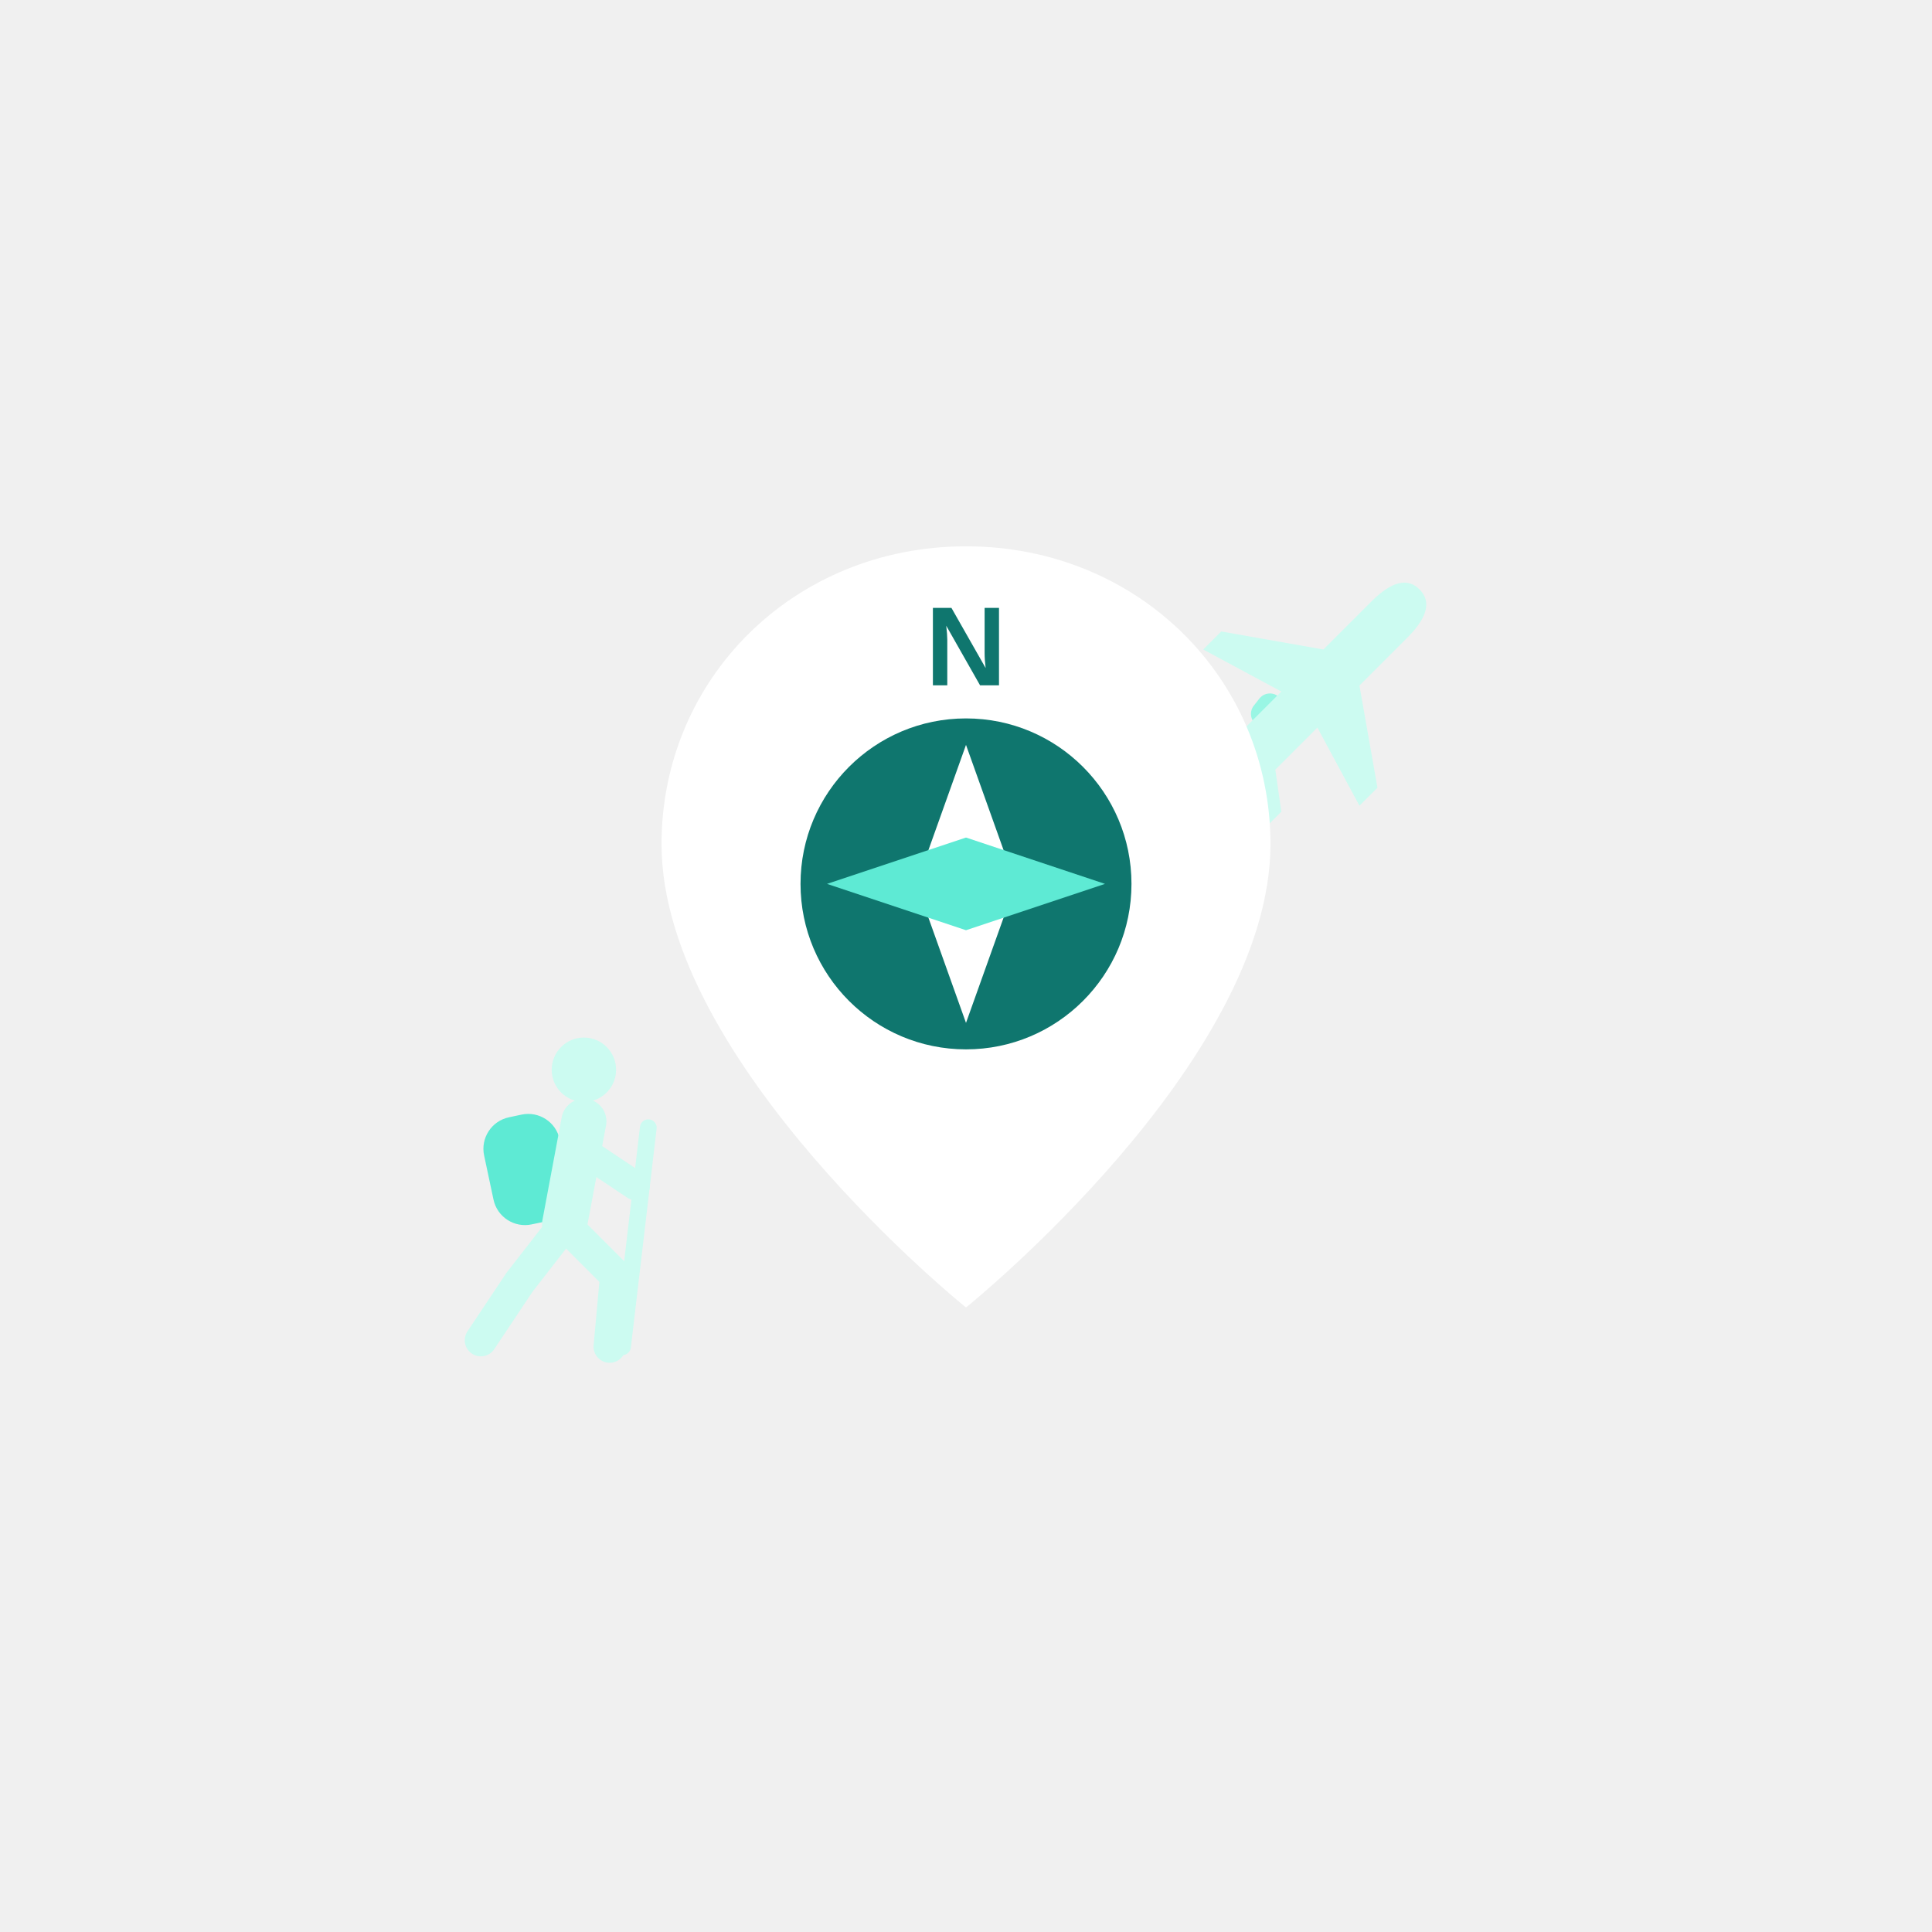
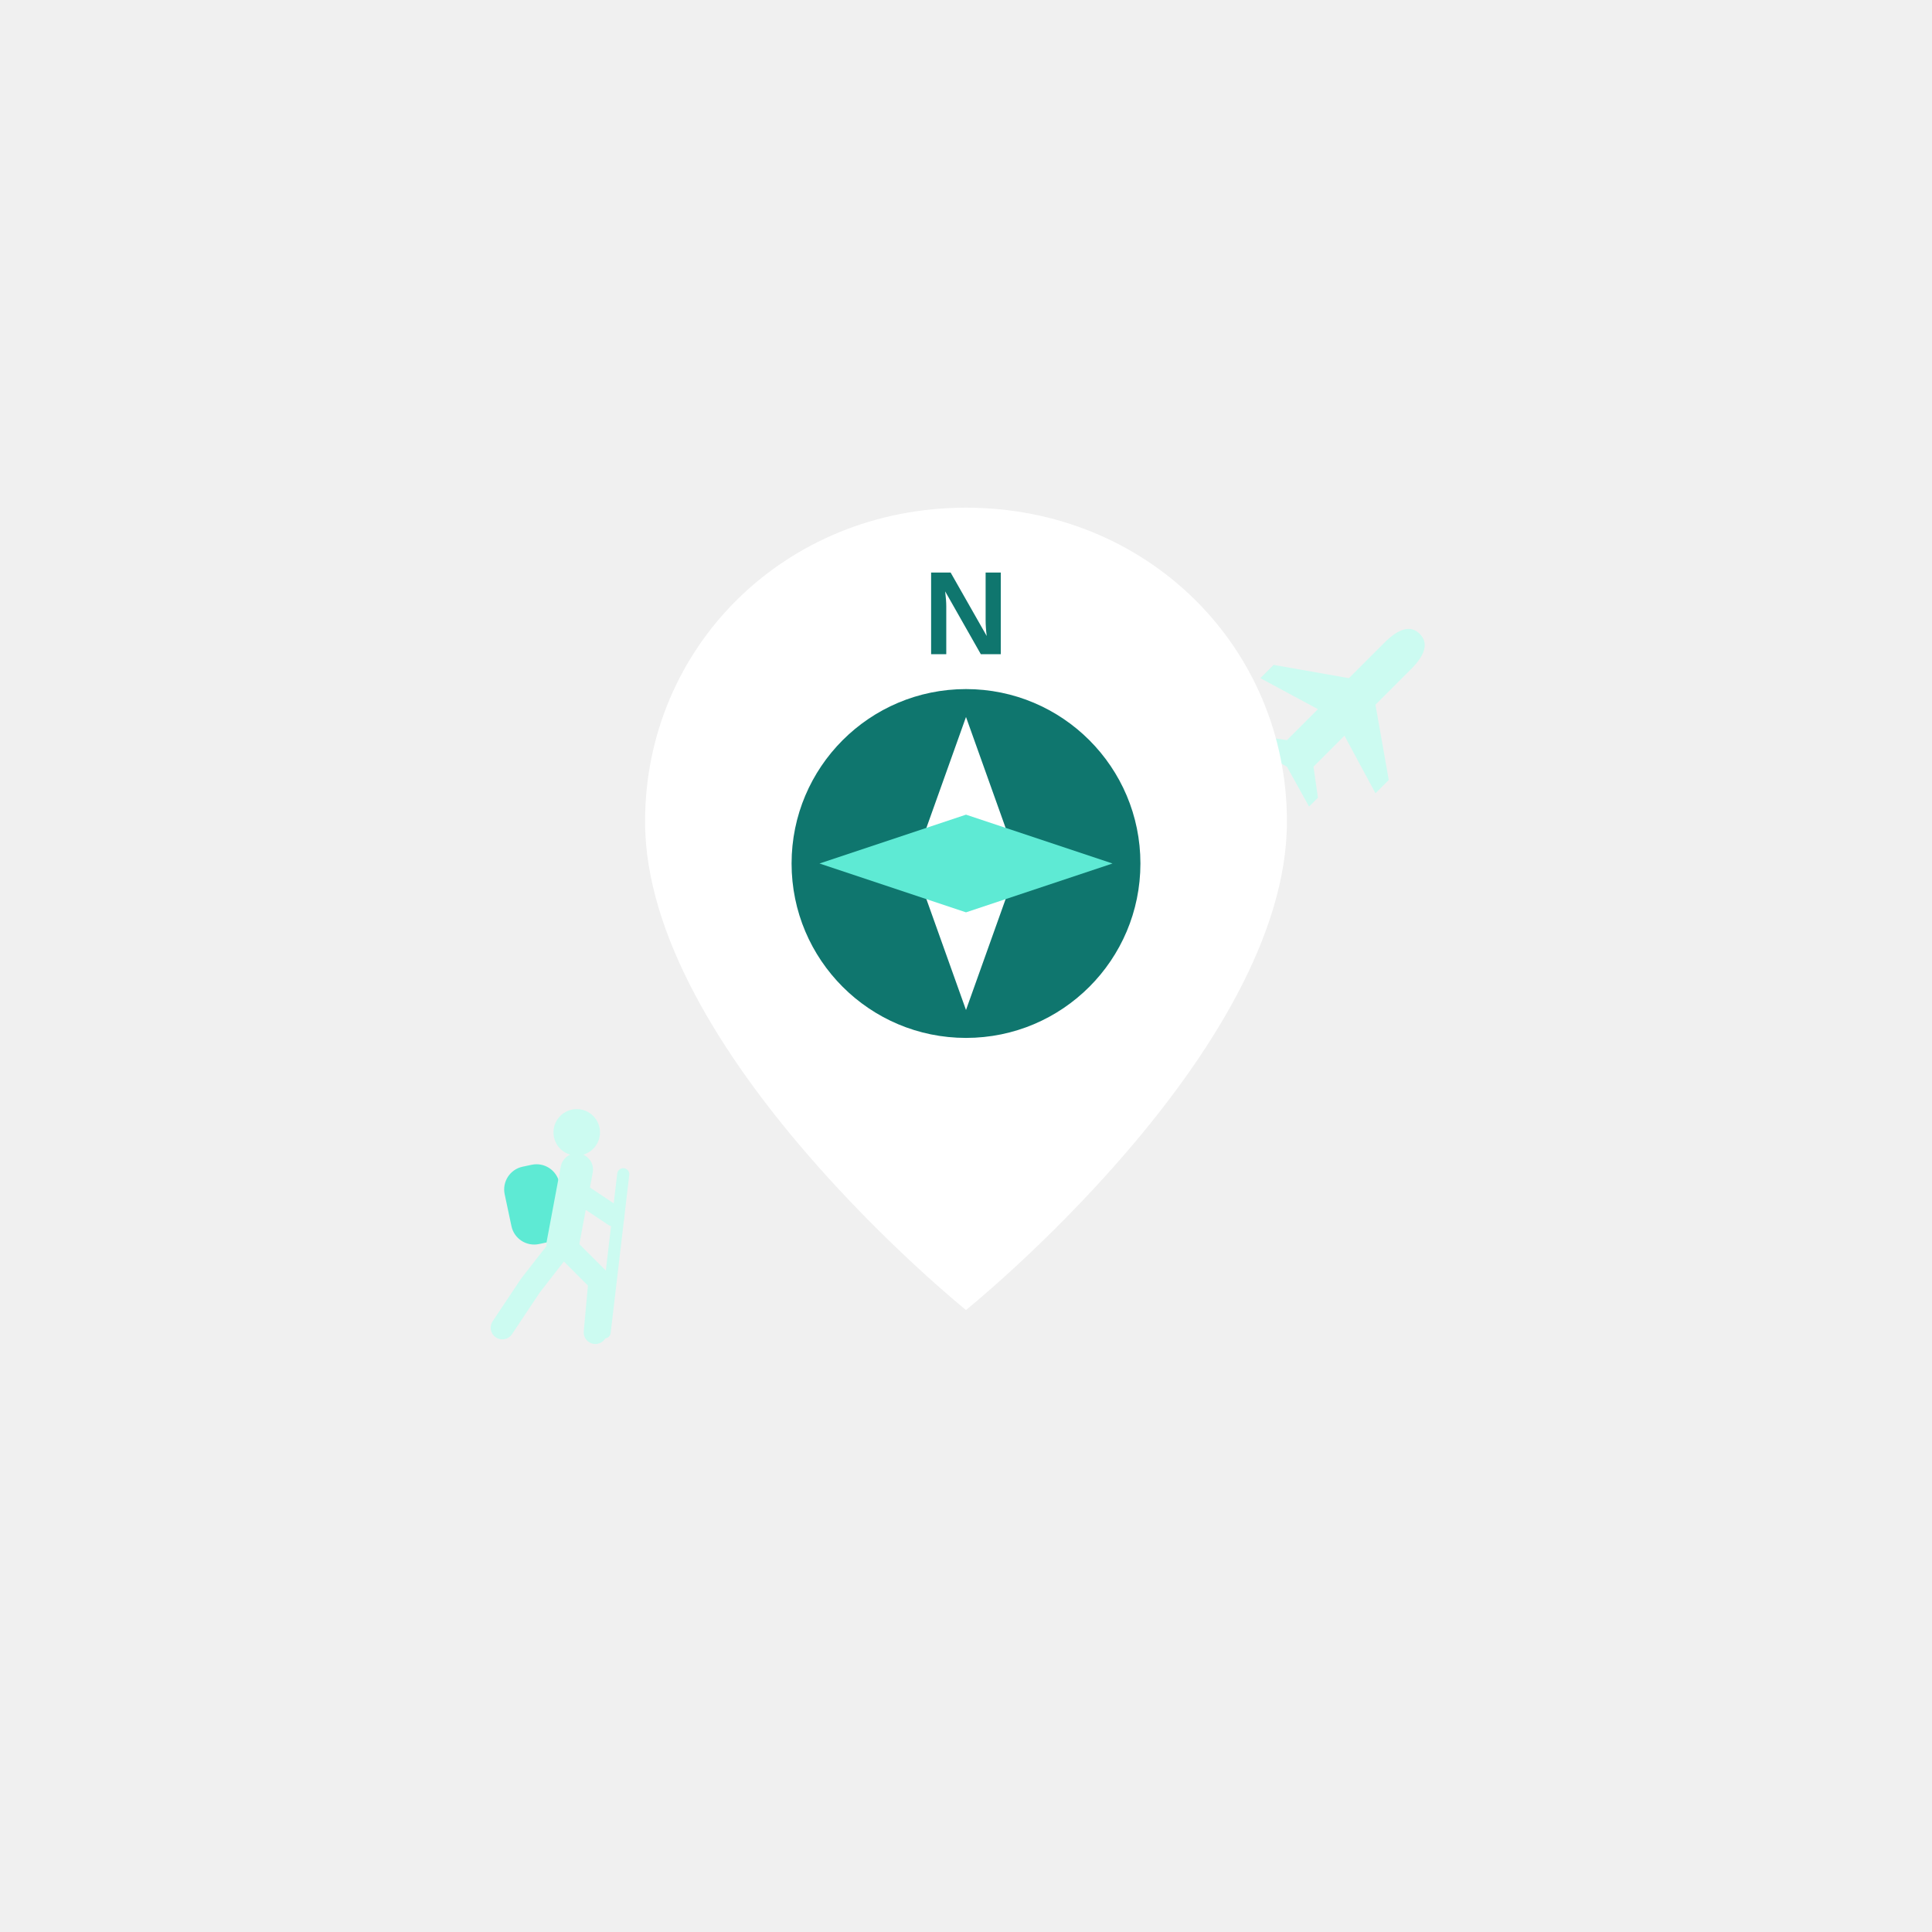
<svg xmlns="http://www.w3.org/2000/svg" viewBox="0 0 108 108" width="512" height="512">
  <defs>
    <clipPath id="c">
      <rect width="160" height="160" rx="36" />
    </clipPath>
  </defs>
  <g transform="translate(14,14) scale(.5)">
-     <path d="M100 60C106 59 111 55 114 51" stroke="#99f6e4" stroke-width="3" stroke-dasharray="1 7" stroke-linecap="round" fill="none" />
-     <g transform="translate(108,34) scale(.95) rotate(45 14 14)" fill="#ccfbf1">
+     <path d="M104 62C109 61 113 58 116 54" stroke="#99f6e4" stroke-width="3" stroke-dasharray="1 7" stroke-linecap="round" fill="none" />
+     <g transform="translate(114,40) scale(.7) rotate(45 14 14)" fill="#ccfbf1">
      <path d="M14 0q3 0 3 5v8l10 7v3l-10-3v7l4 3v2l-7-2-7 2v-2l4-3v-7l-10 3v-3l10-7v-8q0-5 3-5z" />
    </g>
-     <g transform="translate(20,88) scale(.72)" stroke="#ccfbf1" stroke-linecap="round" stroke-linejoin="round" fill="none">
+     <g transform="translate(24,96) scale(.52)" stroke="#ccfbf1" stroke-linecap="round" stroke-linejoin="round" fill="none">
      <circle cx="24" cy="5" r="5" fill="#ccfbf1" stroke="none" />
      <rect x="9" y="12" width="12" height="17" rx="5" transform="rotate(-12 15 20)" fill="#5eead4" stroke="none" />
      <path d="M24 13L21 29" stroke-width="7" />
      <path d="M21 29l8 8-1 11M21 29l-7 9-6 9" stroke-width="5" />
      <path d="M23 17l9 6" stroke-width="4.5" />
      <path d="M34 14l-4 34" stroke-width="2.6" />
    </g>
-     <g transform="translate(80,76) scale(.74) translate(-80,-80)">
+     <g transform="translate(80,74) scale(.78) translate(-80,-80)">
      <path d="M80 22c-26 0-46 20-46 45 0 33 46 70 46 70s46-37 46-70c0-25-20-45-46-45z" fill="#fff" />
      <circle cx="80" cy="73" r="25" fill="#0f766e" />
      <path d="M80 52l7.5 21-7.5 21-7.5-21z" fill="#fff" />
      <path d="M59 73l21-7 21 7-21 7z" fill="#5eead4" />
      <text x="80" y="43" text-anchor="middle" font-family="Arial,Helvetica,sans-serif" font-weight="700" font-size="17" fill="#0f766e">N</text>
    </g>
  </g>
</svg>
